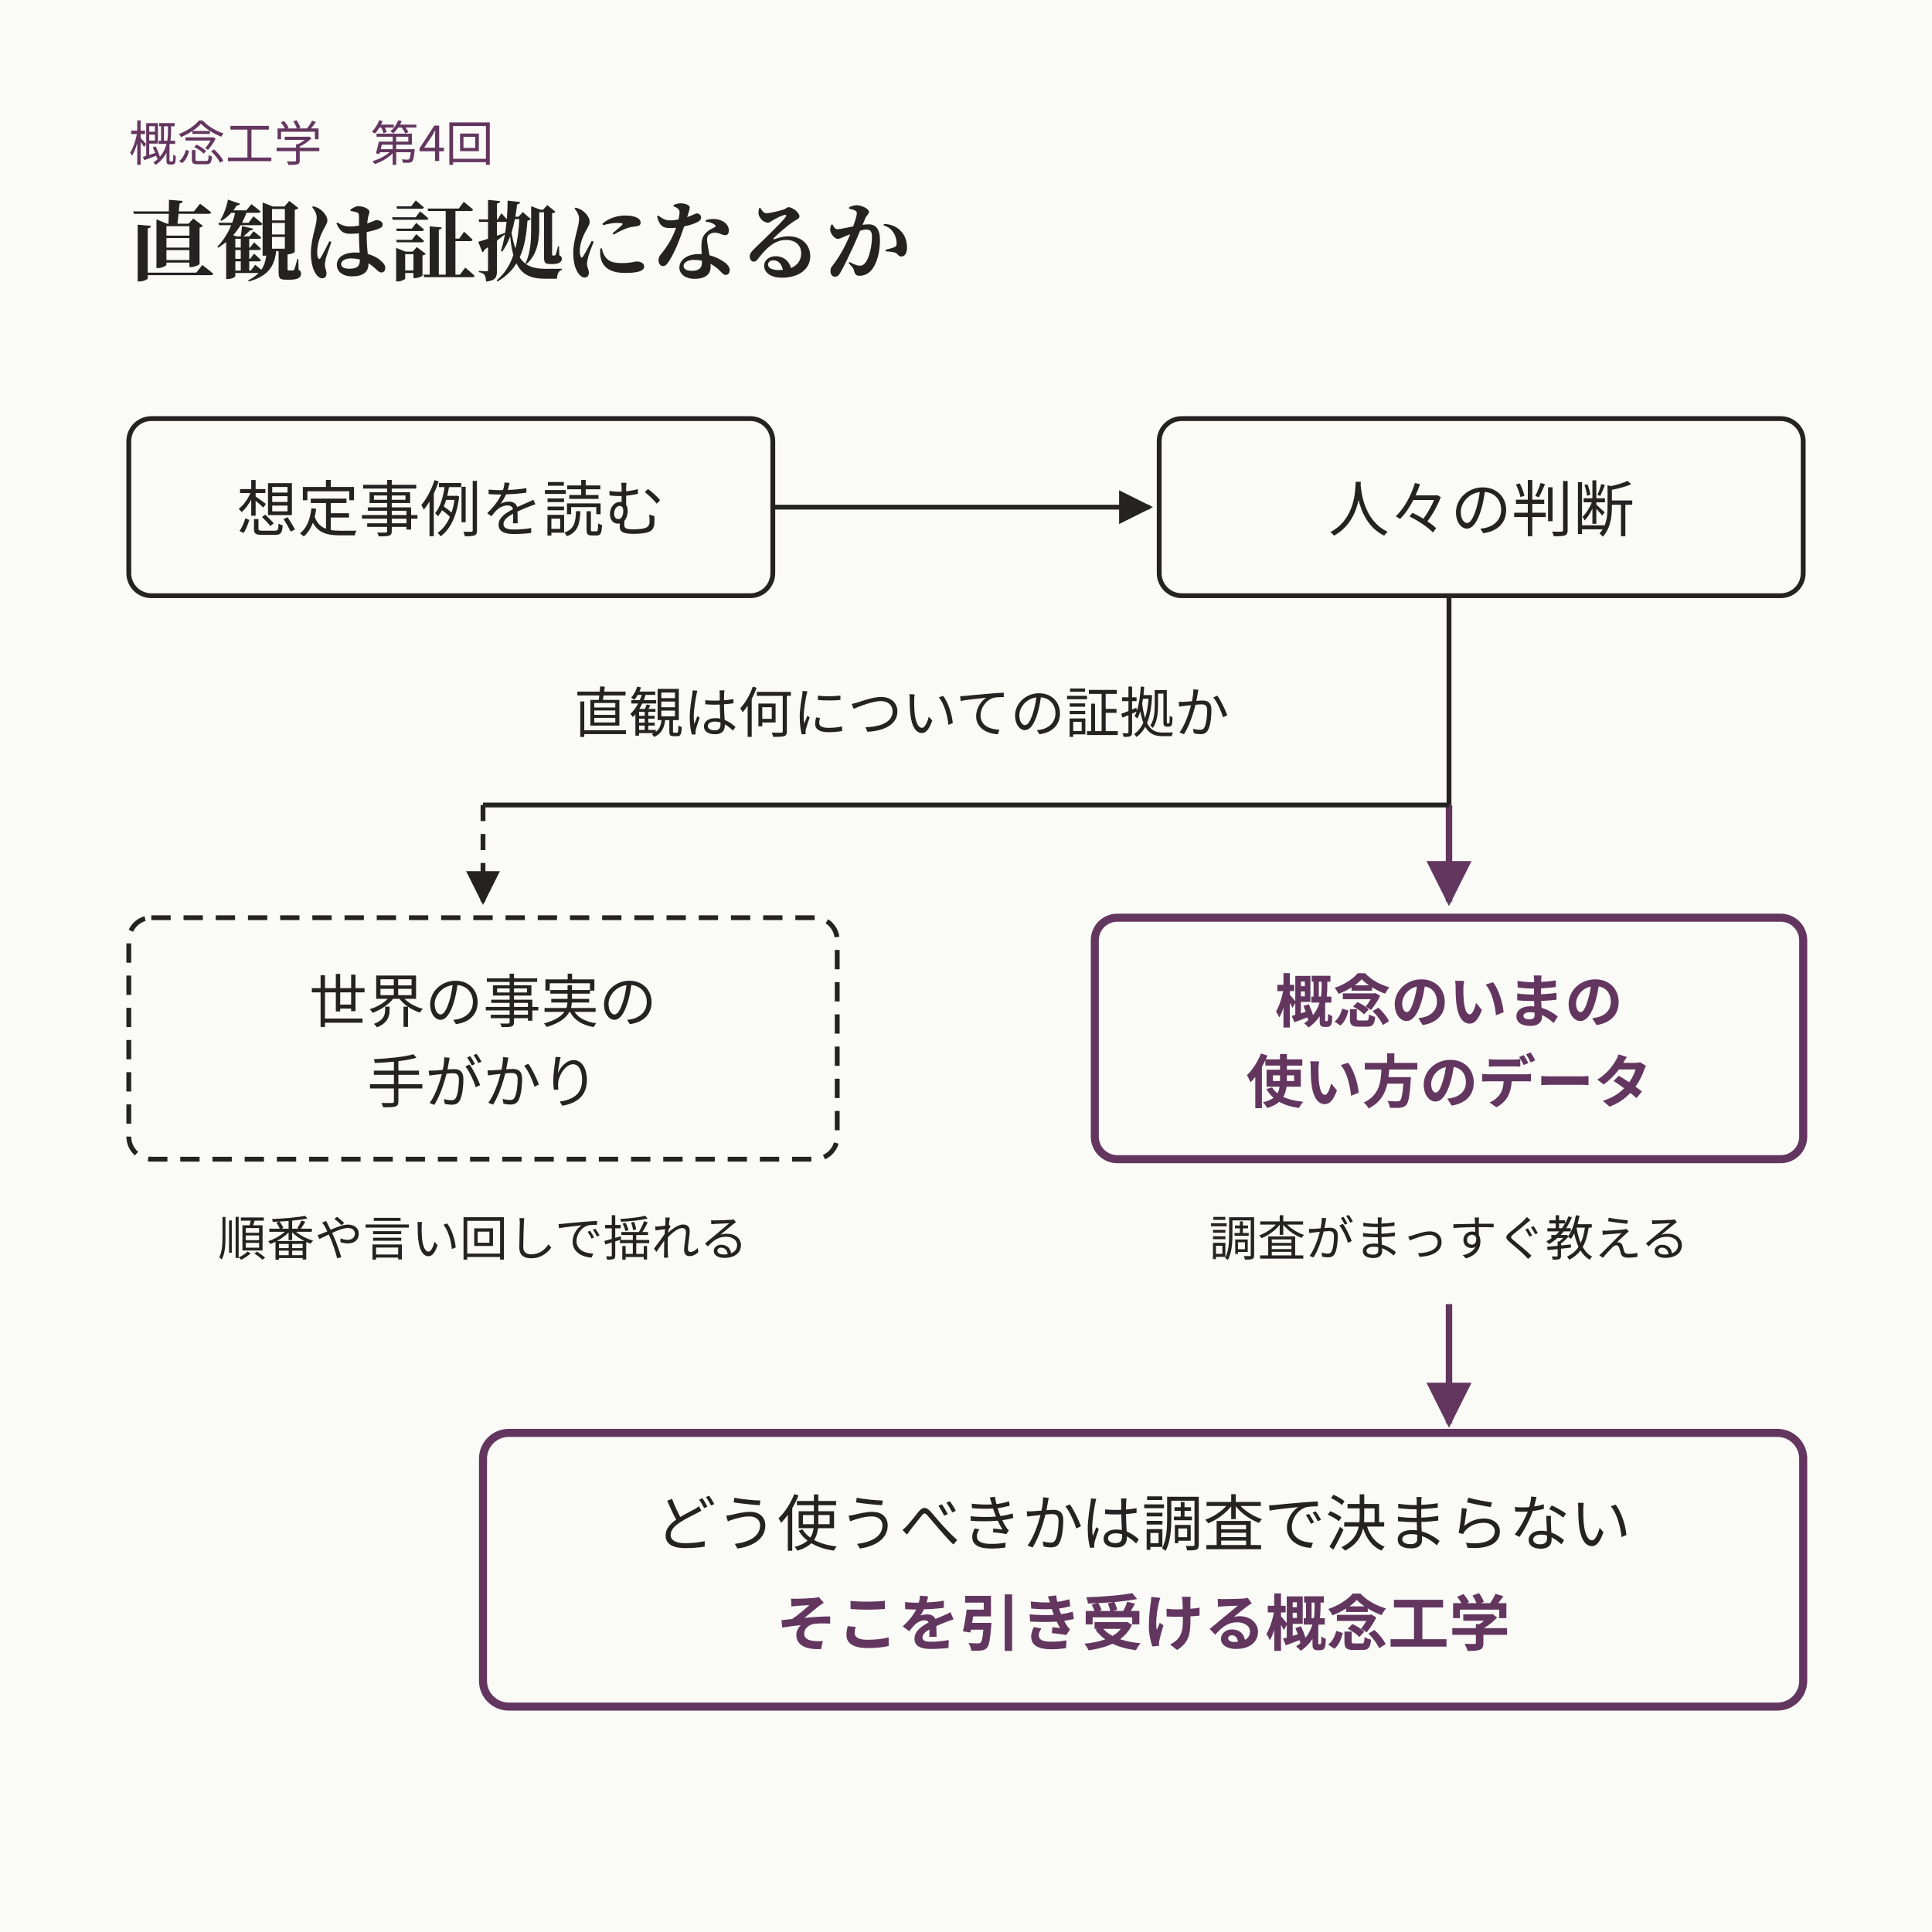
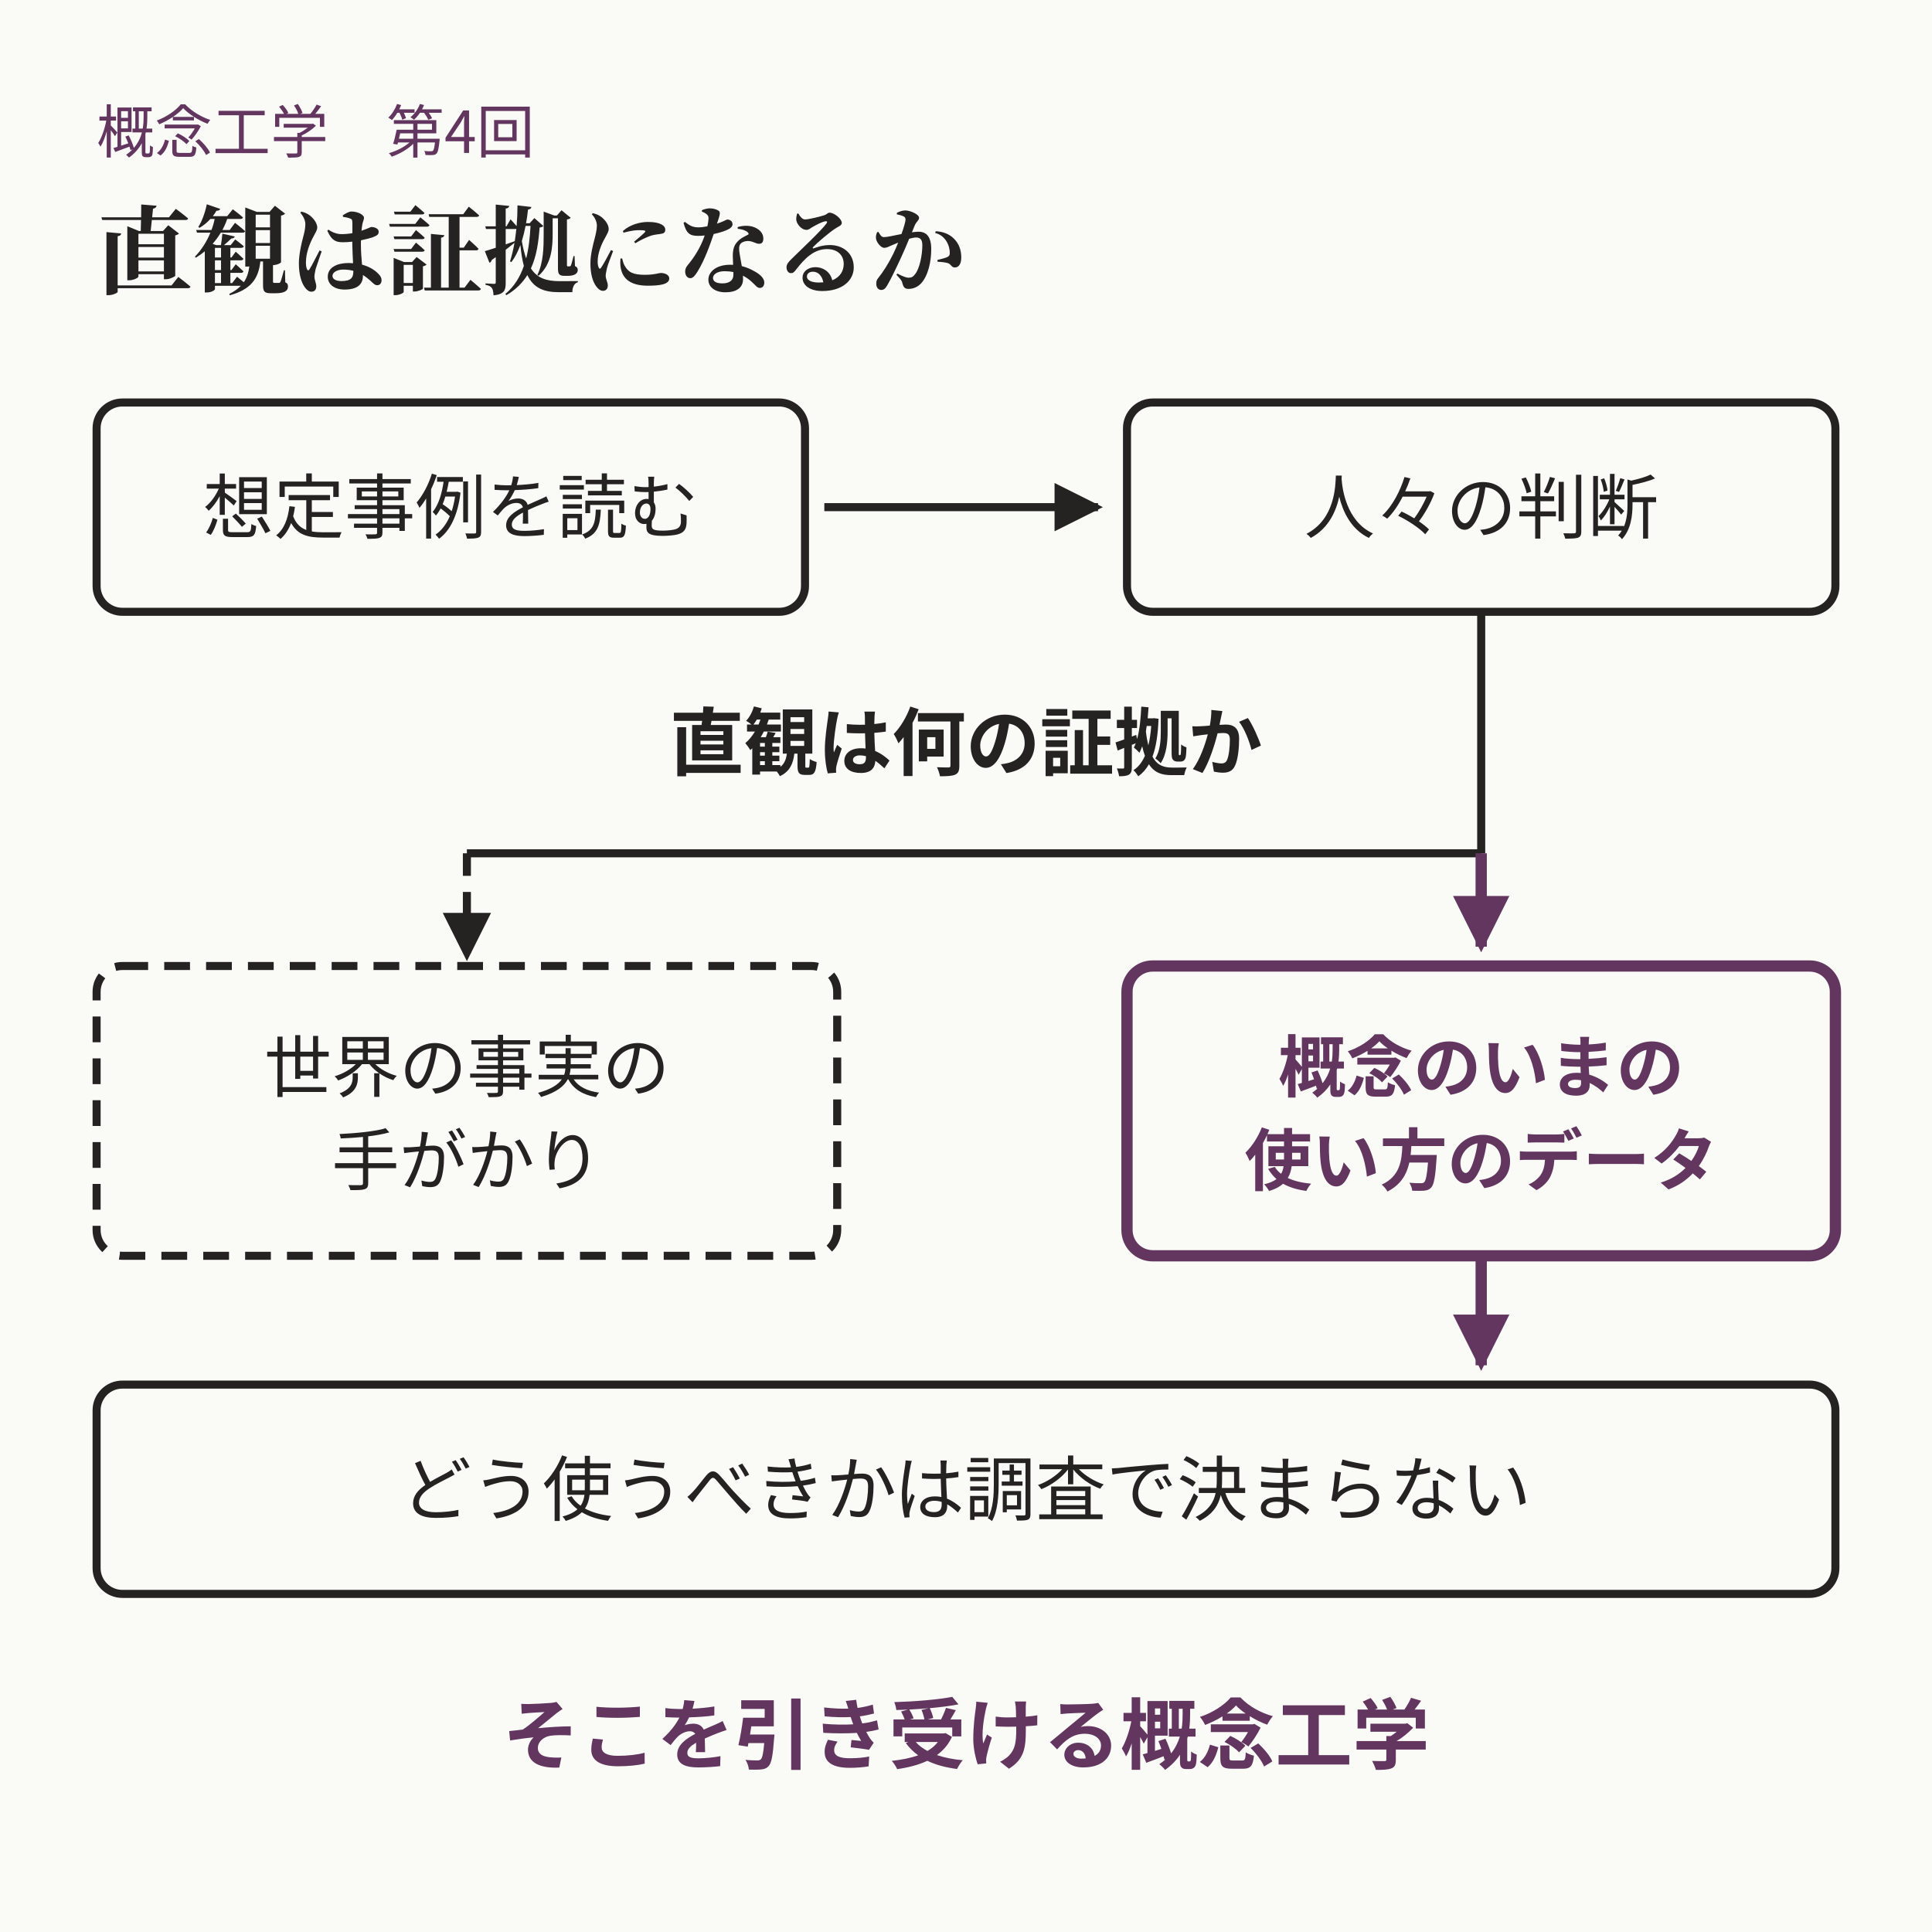
<svg xmlns="http://www.w3.org/2000/svg" width="1200" height="1200" viewBox="0 0 1200 1200">
  <defs>
-     <marker id="ai" viewBox="0 0 10 10" refX="9" refY="5" markerWidth="7" markerHeight="7" orient="auto-start-reverse">
+     <marker id="ai" viewBox="0 0 10 10" refX="9" refY="5" markerWidth="6" markerHeight="6" orient="auto-start-reverse">
      <path d="M0,0 L10,5 L0,10 z" fill="#242321" />
    </marker>
-     <marker id="aa" viewBox="0 0 10 10" refX="9" refY="5" markerWidth="7" markerHeight="7" orient="auto-start-reverse">
+     <marker id="aa" viewBox="0 0 10 10" refX="9" refY="5" markerWidth="5" markerHeight="5" orient="auto-start-reverse">
      <path d="M0,0 L10,5 L0,10 z" fill="#63365F" />
    </marker>
  </defs>
  <rect width="1200" height="1200" fill="#FAFAF7" />
-   <text x="80" y="100" font-family="Noto Sans CJK JP" font-size="30" fill="#63365F">概念工学　第4回</text>
-   <text x="80" y="170" font-family="Noto Serif CJK JP" font-size="54" font-weight="bold" fill="#242321">直観は証拠になるか</text>
-   <rect x="80" y="260" width="400" height="110" rx="14" fill="#FAFAF7" stroke="#242321" stroke-width="3" />
-   <text x="280" y="330" text-anchor="middle" font-family="Noto Sans CJK JP" font-size="38" fill="#242321">想定事例を読む</text>
-   <line x1="480" y1="315" x2="714" y2="315" stroke="#242321" stroke-width="3" marker-end="url(#ai)" />
-   <rect x="720" y="260" width="400" height="110" rx="14" fill="#FAFAF7" stroke="#242321" stroke-width="3" />
-   <text x="920" y="330" text-anchor="middle" font-family="Noto Sans CJK JP" font-size="38" fill="#242321">人々の判断</text>
-   <text x="560" y="455" text-anchor="middle" font-family="Noto Sans CJK JP" font-size="34" fill="#242321">直観は何についての証拠か</text>
-   <path d="M900,370 L900,500" fill="none" stroke="#242321" stroke-width="3" />
-   <path d="M300,500 L300,560" fill="none" stroke="#242321" stroke-width="3" stroke-dasharray="10 8" marker-end="url(#ai)" />
-   <path d="M900,500 L900,560" fill="none" stroke="#63365F" stroke-width="4" marker-end="url(#aa)" />
-   <path d="M300,500 L900,500" fill="none" stroke="#242321" stroke-width="3" />
-   <rect x="80" y="570" width="440" height="150" rx="14" fill="#FAFAF7" stroke="#242321" stroke-width="3" stroke-dasharray="12 8" />
-   <text x="300" y="635" text-anchor="middle" font-family="Noto Sans CJK JP" font-size="36" fill="#242321">世界の事実の</text>
-   <text x="300" y="685" text-anchor="middle" font-family="Noto Sans CJK JP" font-size="36" fill="#242321">手がかり</text>
-   <rect x="680" y="570" width="440" height="150" rx="14" fill="#FAFAF7" stroke="#63365F" stroke-width="5" />
-   <text x="900" y="635" text-anchor="middle" font-family="Noto Sans CJK JP" font-size="36" font-weight="bold" fill="#63365F">概念のいまの</text>
-   <text x="900" y="685" text-anchor="middle" font-family="Noto Sans CJK JP" font-size="36" font-weight="bold" fill="#63365F">使い方のデータ</text>
-   <text x="300" y="780" text-anchor="middle" font-family="Noto Sans CJK JP" font-size="30" fill="#242321">順番や言い回しで揺れる</text>
-   <text x="900" y="780" text-anchor="middle" font-family="Noto Sans CJK JP" font-size="30" fill="#242321">調査がまっすぐ教える</text>
-   <line x1="900" y1="810" x2="900" y2="884" stroke="#63365F" stroke-width="4" marker-end="url(#aa)" />
-   <rect x="300" y="890" width="820" height="170" rx="16" fill="#FAFAF7" stroke="#63365F" stroke-width="5" />
-   <text x="710" y="960" text-anchor="middle" font-family="Noto Sans CJK JP" font-size="38" fill="#242321">どう使うべきかは調査で決まらない</text>
-   <text x="710" y="1022" text-anchor="middle" font-family="Noto Sans CJK JP" font-size="38" font-weight="bold" fill="#63365F">そこを引き受ける概念工学</text>
+   <text x="60" y="95" font-family="Noto Sans CJK JP" font-weight="500" font-size="36" fill="#63365F">概念工学　第4回</text>
+   <text x="60" y="178" font-family="Noto Serif CJK JP" font-weight="bold" font-size="60" fill="#242321">直観は証拠になるか</text>
+   <rect data-step="1" x="60" y="250" width="440" height="130" rx="16" fill="#FAFAF7" stroke="#242321" stroke-width="5" />
+   <text data-step="1" x="280" y="331" font-size="44" text-anchor="middle" font-family="Noto Sans CJK JP" font-weight="500" fill="#242321">想定事例を読む</text>
+   <line data-step="2" x1="512" y1="315" x2="682" y2="315" stroke="#242321" stroke-width="5" marker-end="url(#ai)" />
+   <rect data-step="2" x="700" y="250" width="440" height="130" rx="16" fill="#FAFAF7" stroke="#242321" stroke-width="5" />
+   <text data-step="2" x="920" y="331" font-size="44" text-anchor="middle" font-family="Noto Sans CJK JP" font-weight="500" fill="#242321">人々の判断</text>
+   <text data-step="3" x="600" y="478" font-size="46" text-anchor="middle" font-family="Noto Sans CJK JP" font-weight="bold" fill="#242321">直観は何の証拠か</text>
+   <path data-step="3" d="M920,380 L920,530 M290,530 L920,530" fill="none" stroke="#242321" stroke-width="5" />
+   <line data-step="4" x1="290" y1="530" x2="290" y2="594" stroke="#242321" stroke-width="5" stroke-dasharray="14 10" marker-end="url(#ai)" />
+   <rect data-step="4" x="60" y="600" width="460" height="180" rx="16" fill="#FAFAF7" stroke="#242321" stroke-width="5" stroke-dasharray="16 10" />
+   <text data-step="4" x="290" y="678" font-size="42" text-anchor="middle" font-family="Noto Sans CJK JP" font-weight="500" fill="#242321">世界の事実の</text>
+   <text data-step="4" x="290" y="736" font-size="42" text-anchor="middle" font-family="Noto Sans CJK JP" font-weight="500" fill="#242321">手がかり</text>
+   <line data-step="5" x1="920" y1="530" x2="920" y2="588" stroke="#63365F" stroke-width="7" marker-end="url(#aa)" />
+   <rect data-step="5" x="700" y="600" width="440" height="180" rx="16" fill="#FAFAF7" stroke="#63365F" stroke-width="7" />
+   <text data-step="5" x="920" y="678" font-size="42" text-anchor="middle" font-family="Noto Sans CJK JP" font-weight="bold" fill="#63365F">概念のいまの</text>
+   <text data-step="5" x="920" y="736" font-size="42" text-anchor="middle" font-family="Noto Sans CJK JP" font-weight="bold" fill="#63365F">使い方のデータ</text>
+   <line data-step="6" x1="920" y1="780" x2="920" y2="848" stroke="#63365F" stroke-width="7" marker-end="url(#aa)" />
+   <rect data-step="6" x="60" y="860" width="1080" height="130" rx="16" fill="#FAFAF7" stroke="#242321" stroke-width="5" />
+   <text data-step="6" x="600" y="941" font-size="44" text-anchor="middle" font-family="Noto Sans CJK JP" font-weight="500" fill="#242321">どう使うべきかは調査で決まらない</text>
+   <text data-step="7" x="600" y="1095" font-size="48" text-anchor="middle" font-family="Noto Sans CJK JP" font-weight="bold" fill="#63365F">そこを引き受ける概念工学</text>
</svg>
